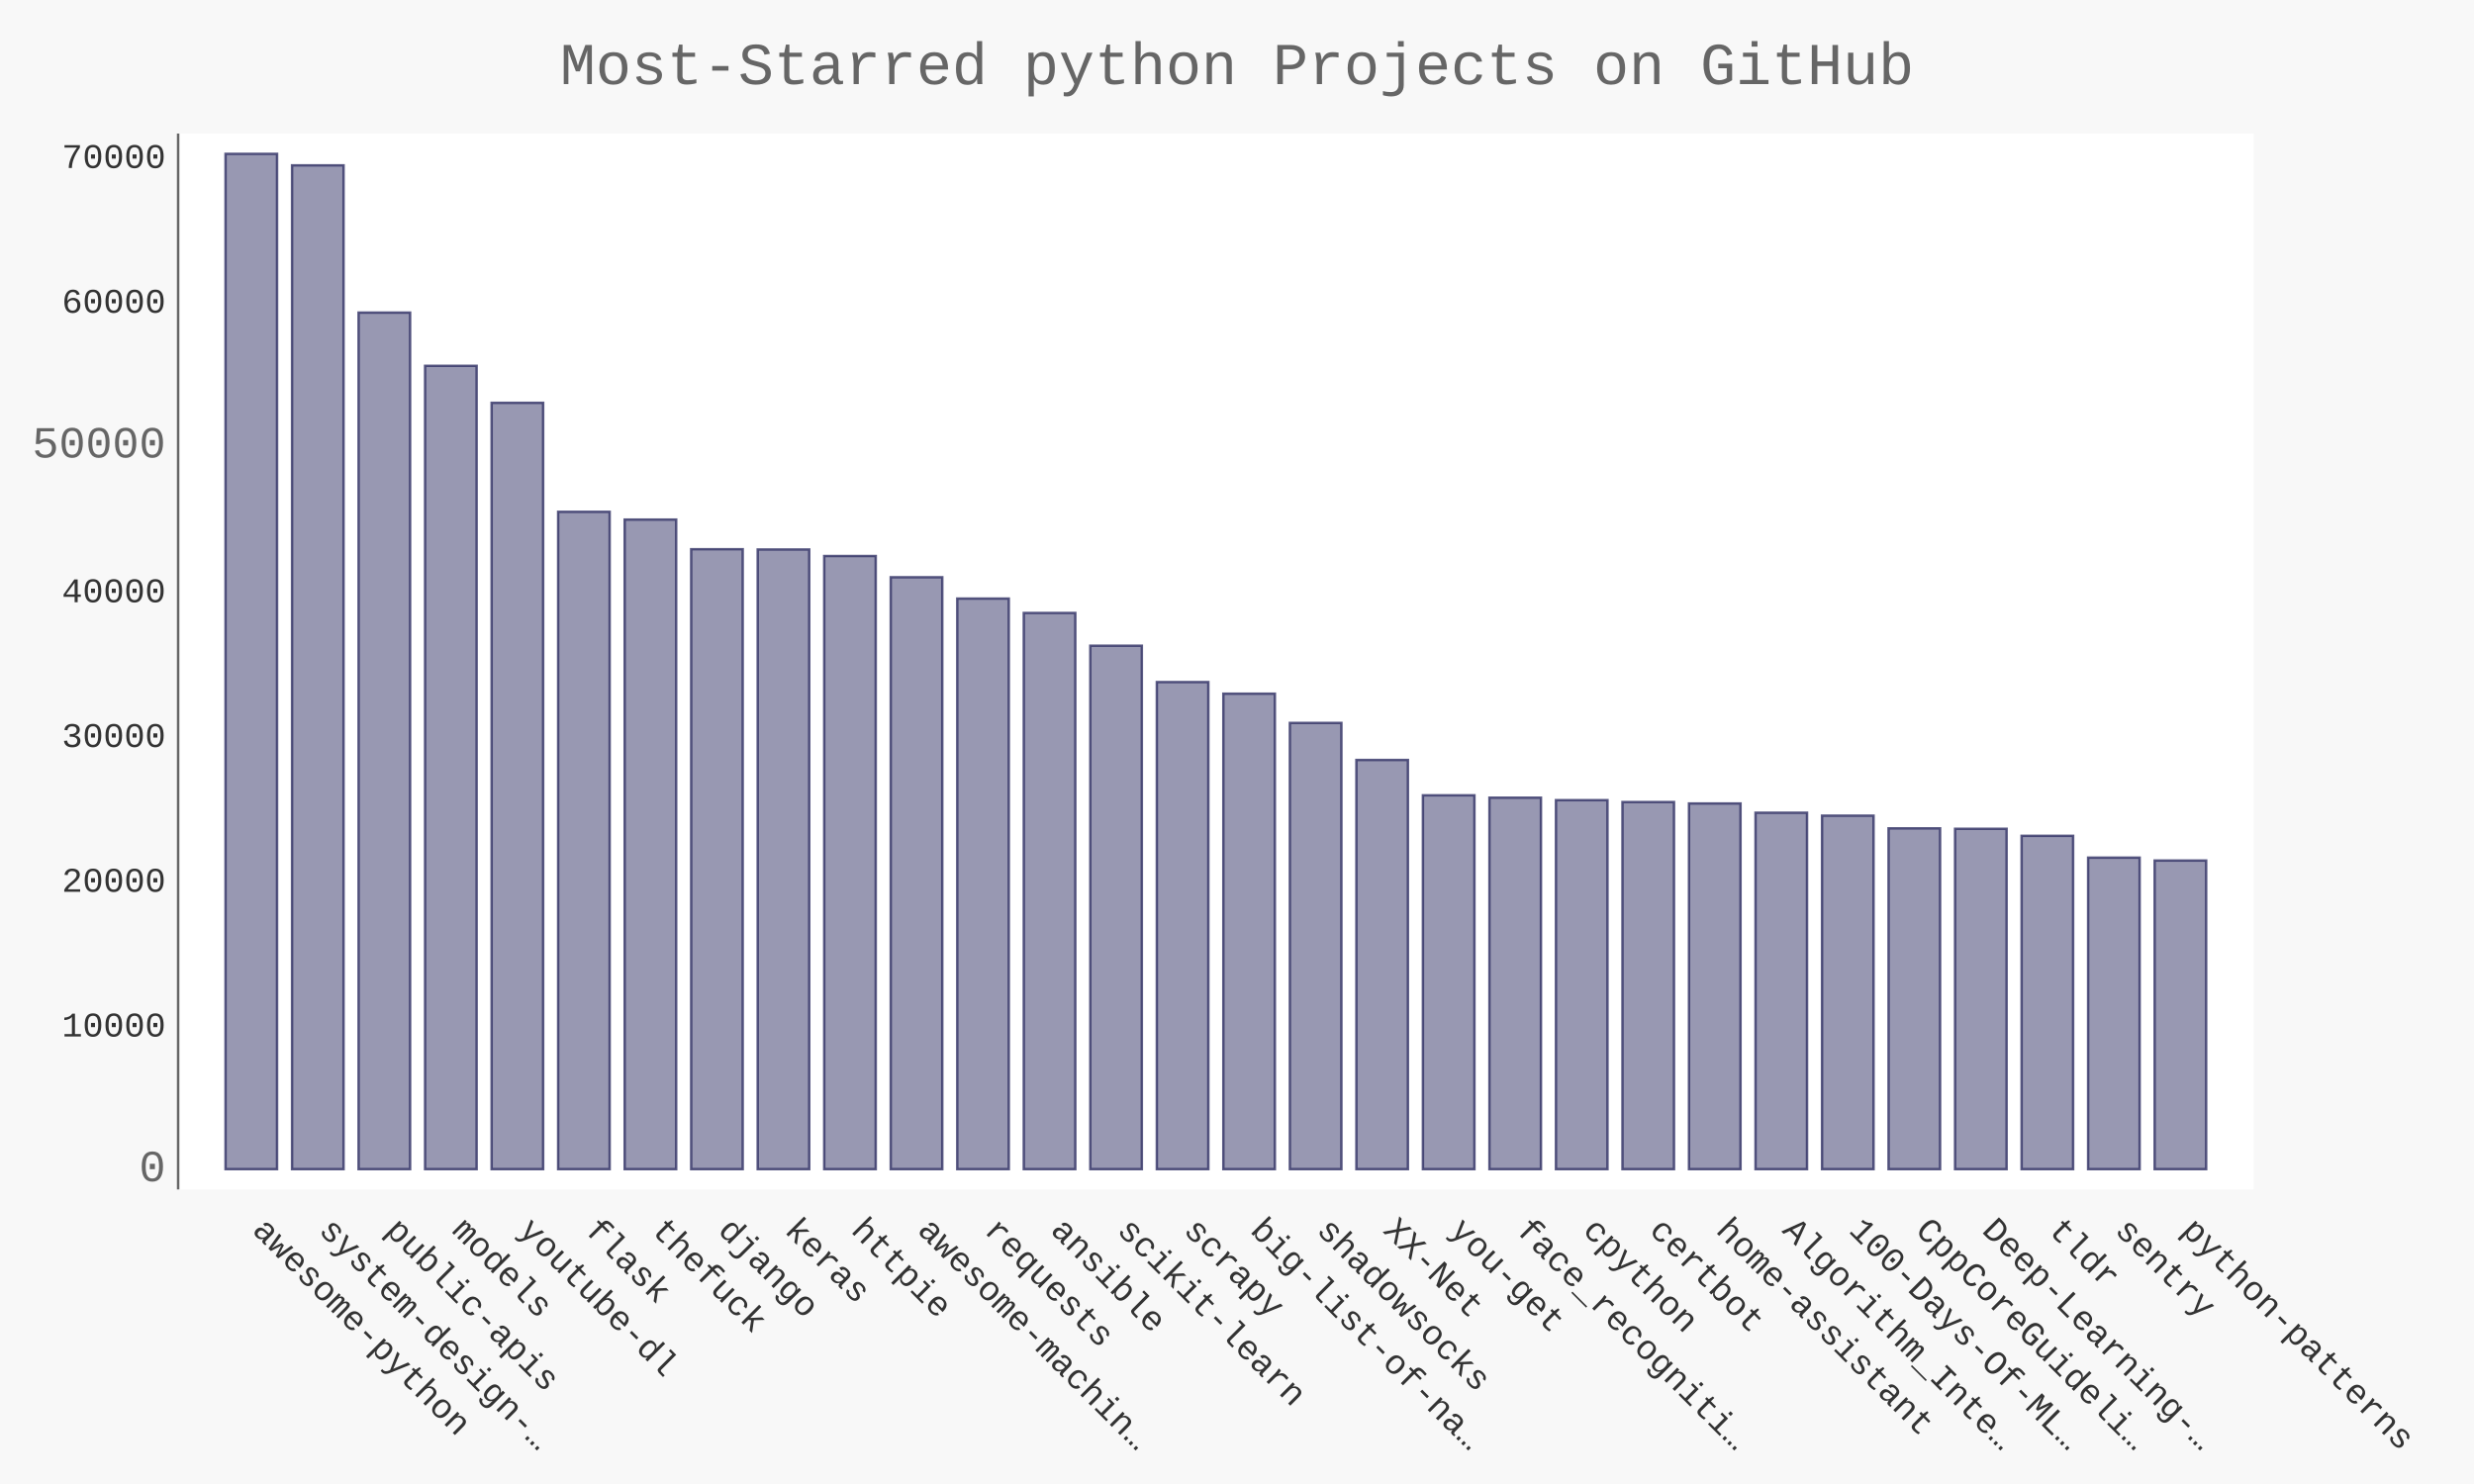
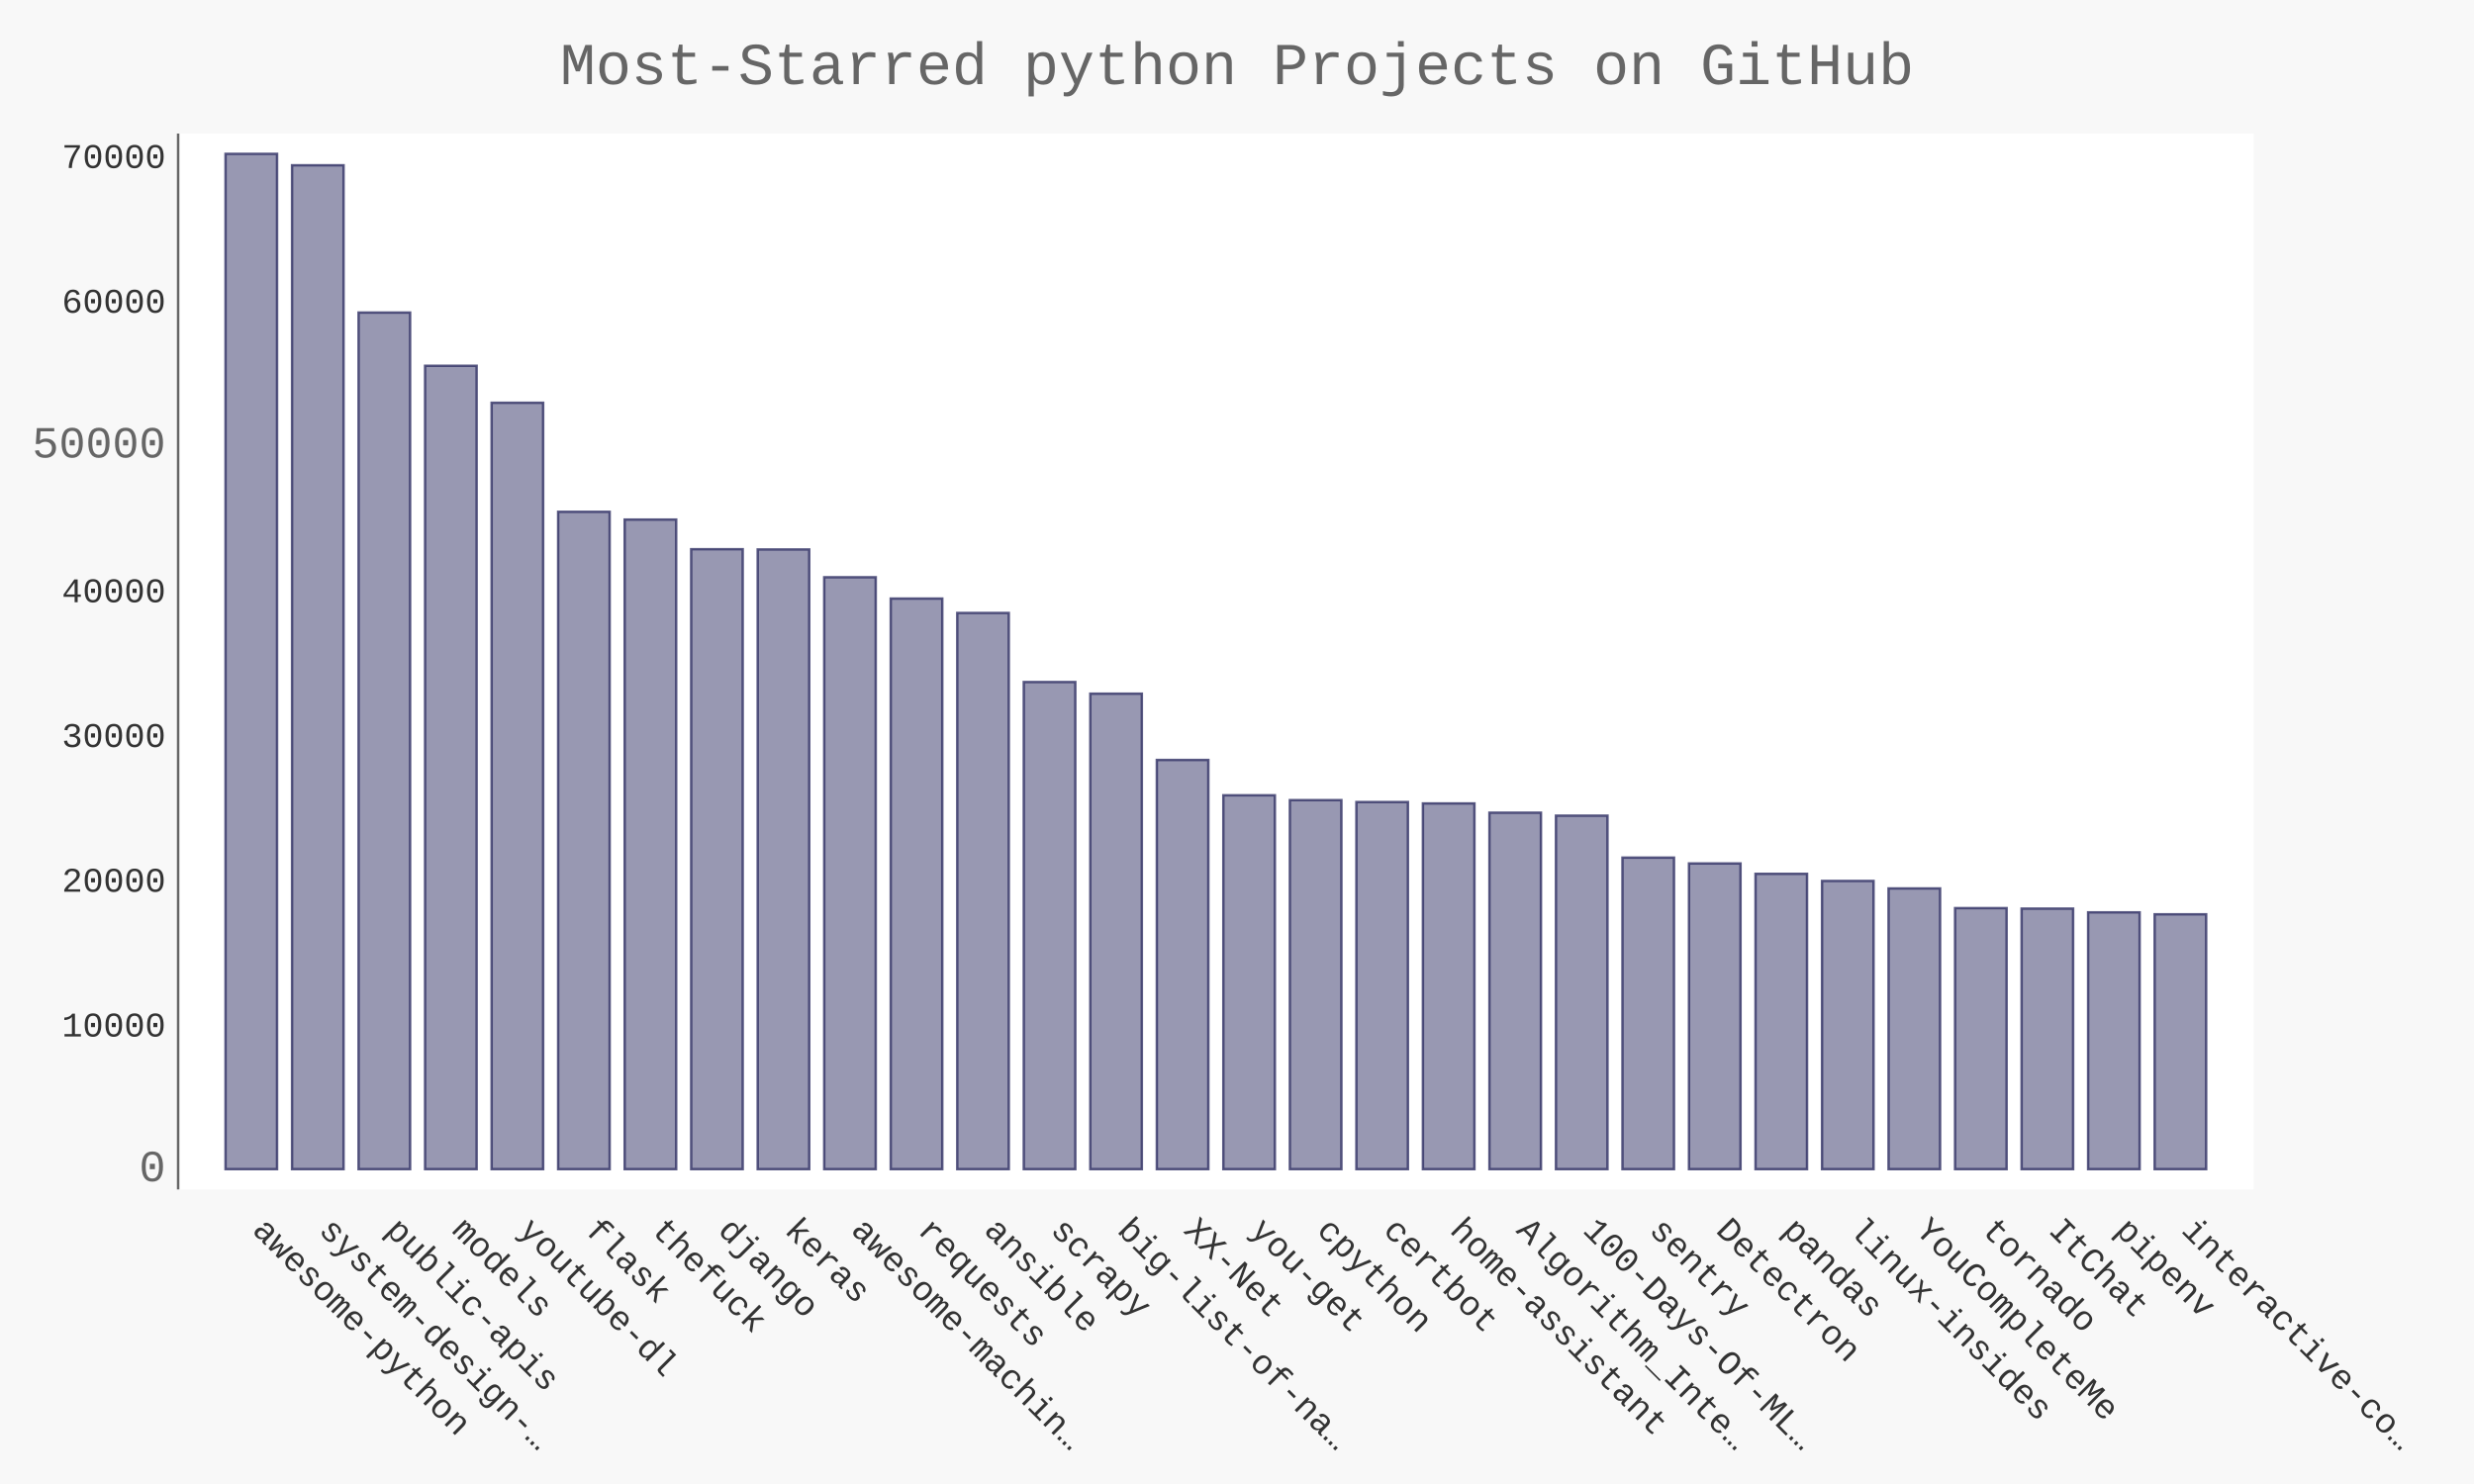
- <svg xmlns="http://www.w3.org/2000/svg" class="pygal-chart" id="chart-f33fff2e-543f-4e02-a38f-7f5b19c8307b" viewBox="0 0 1000 600">
+ <svg xmlns="http://www.w3.org/2000/svg" class="pygal-chart" id="chart-09a7b070-597c-4b47-9e4e-e8e16514f6d2" viewBox="0 0 1000 600">
  <defs>
-     <style type="text/css">#chart-f33fff2e-543f-4e02-a38f-7f5b19c8307b{-webkit-user-select:none;-webkit-font-smoothing:antialiased;font-family:Consolas,"Liberation Mono",Menlo,Courier,monospace}#chart-f33fff2e-543f-4e02-a38f-7f5b19c8307b .title{font-family:Consolas,"Liberation Mono",Menlo,Courier,monospace;font-size:24px}#chart-f33fff2e-543f-4e02-a38f-7f5b19c8307b .legends .legend text{font-family:Consolas,"Liberation Mono",Menlo,Courier,monospace;font-size:14px}#chart-f33fff2e-543f-4e02-a38f-7f5b19c8307b .axis text{font-family:Consolas,"Liberation Mono",Menlo,Courier,monospace;font-size:14px}#chart-f33fff2e-543f-4e02-a38f-7f5b19c8307b .axis text.major{font-family:Consolas,"Liberation Mono",Menlo,Courier,monospace;font-size:18px}#chart-f33fff2e-543f-4e02-a38f-7f5b19c8307b .text-overlay text.value{font-family:Consolas,"Liberation Mono",Menlo,Courier,monospace;font-size:16px}#chart-f33fff2e-543f-4e02-a38f-7f5b19c8307b .text-overlay text.label{font-family:Consolas,"Liberation Mono",Menlo,Courier,monospace;font-size:10px}#chart-f33fff2e-543f-4e02-a38f-7f5b19c8307b .tooltip{font-family:Consolas,"Liberation Mono",Menlo,Courier,monospace;font-size:14px}#chart-f33fff2e-543f-4e02-a38f-7f5b19c8307b text.no_data{font-family:Consolas,"Liberation Mono",Menlo,Courier,monospace;font-size:64px}
- #chart-f33fff2e-543f-4e02-a38f-7f5b19c8307b{background-color:#f8f8f8}#chart-f33fff2e-543f-4e02-a38f-7f5b19c8307b path,#chart-f33fff2e-543f-4e02-a38f-7f5b19c8307b line,#chart-f33fff2e-543f-4e02-a38f-7f5b19c8307b rect,#chart-f33fff2e-543f-4e02-a38f-7f5b19c8307b circle{-webkit-transition:250ms ease-in;-moz-transition:250ms ease-in;transition:250ms ease-in}#chart-f33fff2e-543f-4e02-a38f-7f5b19c8307b .graph &gt; .background{fill:#f8f8f8}#chart-f33fff2e-543f-4e02-a38f-7f5b19c8307b .plot &gt; .background{fill:#ffffff}#chart-f33fff2e-543f-4e02-a38f-7f5b19c8307b .graph{fill:#333}#chart-f33fff2e-543f-4e02-a38f-7f5b19c8307b text.no_data{fill:#666}#chart-f33fff2e-543f-4e02-a38f-7f5b19c8307b .title{fill:#666}#chart-f33fff2e-543f-4e02-a38f-7f5b19c8307b .legends .legend text{fill:#333}#chart-f33fff2e-543f-4e02-a38f-7f5b19c8307b .legends .legend:hover text{fill:#666}#chart-f33fff2e-543f-4e02-a38f-7f5b19c8307b .axis .line{stroke:#666}#chart-f33fff2e-543f-4e02-a38f-7f5b19c8307b .axis .guide.line{stroke:rgba(0,0,0,0.5)}#chart-f33fff2e-543f-4e02-a38f-7f5b19c8307b .axis .major.line{stroke:#333}#chart-f33fff2e-543f-4e02-a38f-7f5b19c8307b .axis text.major{fill:#666}#chart-f33fff2e-543f-4e02-a38f-7f5b19c8307b .axis.y .guides:hover .guide.line,#chart-f33fff2e-543f-4e02-a38f-7f5b19c8307b .line-graph .axis.x .guides:hover .guide.line,#chart-f33fff2e-543f-4e02-a38f-7f5b19c8307b .stackedline-graph .axis.x .guides:hover .guide.line,#chart-f33fff2e-543f-4e02-a38f-7f5b19c8307b .xy-graph .axis.x .guides:hover .guide.line{stroke:#666}#chart-f33fff2e-543f-4e02-a38f-7f5b19c8307b .axis .guides:hover text{fill:#666}#chart-f33fff2e-543f-4e02-a38f-7f5b19c8307b .reactive{fill-opacity:.5;stroke-opacity:.8}#chart-f33fff2e-543f-4e02-a38f-7f5b19c8307b .ci{stroke:#333}#chart-f33fff2e-543f-4e02-a38f-7f5b19c8307b .reactive.active,#chart-f33fff2e-543f-4e02-a38f-7f5b19c8307b .active .reactive{fill-opacity:.9;stroke-opacity:.9;stroke-width:4}#chart-f33fff2e-543f-4e02-a38f-7f5b19c8307b .ci .reactive.active{stroke-width:1.5}#chart-f33fff2e-543f-4e02-a38f-7f5b19c8307b .series text{fill:#666}#chart-f33fff2e-543f-4e02-a38f-7f5b19c8307b .tooltip rect{fill:#ffffff;stroke:#666;-webkit-transition:opacity 250ms ease-in;-moz-transition:opacity 250ms ease-in;transition:opacity 250ms ease-in}#chart-f33fff2e-543f-4e02-a38f-7f5b19c8307b .tooltip .label{fill:#333}#chart-f33fff2e-543f-4e02-a38f-7f5b19c8307b .tooltip .label{fill:#333}#chart-f33fff2e-543f-4e02-a38f-7f5b19c8307b .tooltip .legend{font-size:.8em;fill:rgba(0,0,0,0.5)}#chart-f33fff2e-543f-4e02-a38f-7f5b19c8307b .tooltip .x_label{font-size:.6em;fill:#666}#chart-f33fff2e-543f-4e02-a38f-7f5b19c8307b .tooltip .xlink{font-size:.5em;text-decoration:underline}#chart-f33fff2e-543f-4e02-a38f-7f5b19c8307b .tooltip .value{font-size:1.5em}#chart-f33fff2e-543f-4e02-a38f-7f5b19c8307b .bound{font-size:.5em}#chart-f33fff2e-543f-4e02-a38f-7f5b19c8307b .max-value{font-size:.75em;fill:rgba(0,0,0,0.5)}#chart-f33fff2e-543f-4e02-a38f-7f5b19c8307b .map-element{fill:#ffffff;stroke:rgba(0,0,0,0.5) !important}#chart-f33fff2e-543f-4e02-a38f-7f5b19c8307b .map-element .reactive{fill-opacity:inherit;stroke-opacity:inherit}#chart-f33fff2e-543f-4e02-a38f-7f5b19c8307b .color-0,#chart-f33fff2e-543f-4e02-a38f-7f5b19c8307b .color-0 a:visited{stroke:#333366;fill:#333366}#chart-f33fff2e-543f-4e02-a38f-7f5b19c8307b .text-overlay .color-0 text{fill:black}
- #chart-f33fff2e-543f-4e02-a38f-7f5b19c8307b text.no_data{text-anchor:middle}#chart-f33fff2e-543f-4e02-a38f-7f5b19c8307b .guide.line{fill:none}#chart-f33fff2e-543f-4e02-a38f-7f5b19c8307b .centered{text-anchor:middle}#chart-f33fff2e-543f-4e02-a38f-7f5b19c8307b .title{text-anchor:middle}#chart-f33fff2e-543f-4e02-a38f-7f5b19c8307b .legends .legend text{fill-opacity:1}#chart-f33fff2e-543f-4e02-a38f-7f5b19c8307b .axis.x text{text-anchor:middle}#chart-f33fff2e-543f-4e02-a38f-7f5b19c8307b .axis.x:not(.web) text[transform]{text-anchor:start}#chart-f33fff2e-543f-4e02-a38f-7f5b19c8307b .axis.x:not(.web) text[transform].backwards{text-anchor:end}#chart-f33fff2e-543f-4e02-a38f-7f5b19c8307b .axis.y text{text-anchor:end}#chart-f33fff2e-543f-4e02-a38f-7f5b19c8307b .axis.y text[transform].backwards{text-anchor:start}#chart-f33fff2e-543f-4e02-a38f-7f5b19c8307b .axis.y2 text{text-anchor:start}#chart-f33fff2e-543f-4e02-a38f-7f5b19c8307b .axis.y2 text[transform].backwards{text-anchor:end}#chart-f33fff2e-543f-4e02-a38f-7f5b19c8307b .axis .guide.line{stroke-dasharray:4,4}#chart-f33fff2e-543f-4e02-a38f-7f5b19c8307b .axis .major.guide.line{stroke-dasharray:6,6}#chart-f33fff2e-543f-4e02-a38f-7f5b19c8307b .horizontal .axis.y .guide.line,#chart-f33fff2e-543f-4e02-a38f-7f5b19c8307b .horizontal .axis.y2 .guide.line,#chart-f33fff2e-543f-4e02-a38f-7f5b19c8307b .vertical .axis.x .guide.line{opacity:0}#chart-f33fff2e-543f-4e02-a38f-7f5b19c8307b .horizontal .axis.always_show .guide.line,#chart-f33fff2e-543f-4e02-a38f-7f5b19c8307b .vertical .axis.always_show .guide.line{opacity:1 !important}#chart-f33fff2e-543f-4e02-a38f-7f5b19c8307b .axis.y .guides:hover .guide.line,#chart-f33fff2e-543f-4e02-a38f-7f5b19c8307b .axis.y2 .guides:hover .guide.line,#chart-f33fff2e-543f-4e02-a38f-7f5b19c8307b .axis.x .guides:hover .guide.line{opacity:1}#chart-f33fff2e-543f-4e02-a38f-7f5b19c8307b .axis .guides:hover text{opacity:1}#chart-f33fff2e-543f-4e02-a38f-7f5b19c8307b .nofill{fill:none}#chart-f33fff2e-543f-4e02-a38f-7f5b19c8307b .subtle-fill{fill-opacity:.2}#chart-f33fff2e-543f-4e02-a38f-7f5b19c8307b .dot{stroke-width:1px;fill-opacity:1}#chart-f33fff2e-543f-4e02-a38f-7f5b19c8307b .dot.active{stroke-width:5px}#chart-f33fff2e-543f-4e02-a38f-7f5b19c8307b .dot.negative{fill:transparent}#chart-f33fff2e-543f-4e02-a38f-7f5b19c8307b text,#chart-f33fff2e-543f-4e02-a38f-7f5b19c8307b tspan{stroke:none !important}#chart-f33fff2e-543f-4e02-a38f-7f5b19c8307b .series text.active{opacity:1}#chart-f33fff2e-543f-4e02-a38f-7f5b19c8307b .tooltip rect{fill-opacity:.95;stroke-width:.5}#chart-f33fff2e-543f-4e02-a38f-7f5b19c8307b .tooltip text{fill-opacity:1}#chart-f33fff2e-543f-4e02-a38f-7f5b19c8307b .showable{visibility:hidden}#chart-f33fff2e-543f-4e02-a38f-7f5b19c8307b .showable.shown{visibility:visible}#chart-f33fff2e-543f-4e02-a38f-7f5b19c8307b .gauge-background{fill:rgba(229,229,229,1);stroke:none}#chart-f33fff2e-543f-4e02-a38f-7f5b19c8307b .bg-lines{stroke:#f8f8f8;stroke-width:2px}</style>
+     <style type="text/css">#chart-09a7b070-597c-4b47-9e4e-e8e16514f6d2{-webkit-user-select:none;-webkit-font-smoothing:antialiased;font-family:Consolas,"Liberation Mono",Menlo,Courier,monospace}#chart-09a7b070-597c-4b47-9e4e-e8e16514f6d2 .title{font-family:Consolas,"Liberation Mono",Menlo,Courier,monospace;font-size:24px}#chart-09a7b070-597c-4b47-9e4e-e8e16514f6d2 .legends .legend text{font-family:Consolas,"Liberation Mono",Menlo,Courier,monospace;font-size:14px}#chart-09a7b070-597c-4b47-9e4e-e8e16514f6d2 .axis text{font-family:Consolas,"Liberation Mono",Menlo,Courier,monospace;font-size:14px}#chart-09a7b070-597c-4b47-9e4e-e8e16514f6d2 .axis text.major{font-family:Consolas,"Liberation Mono",Menlo,Courier,monospace;font-size:18px}#chart-09a7b070-597c-4b47-9e4e-e8e16514f6d2 .text-overlay text.value{font-family:Consolas,"Liberation Mono",Menlo,Courier,monospace;font-size:16px}#chart-09a7b070-597c-4b47-9e4e-e8e16514f6d2 .text-overlay text.label{font-family:Consolas,"Liberation Mono",Menlo,Courier,monospace;font-size:10px}#chart-09a7b070-597c-4b47-9e4e-e8e16514f6d2 .tooltip{font-family:Consolas,"Liberation Mono",Menlo,Courier,monospace;font-size:14px}#chart-09a7b070-597c-4b47-9e4e-e8e16514f6d2 text.no_data{font-family:Consolas,"Liberation Mono",Menlo,Courier,monospace;font-size:64px}
+ #chart-09a7b070-597c-4b47-9e4e-e8e16514f6d2{background-color:#f8f8f8}#chart-09a7b070-597c-4b47-9e4e-e8e16514f6d2 path,#chart-09a7b070-597c-4b47-9e4e-e8e16514f6d2 line,#chart-09a7b070-597c-4b47-9e4e-e8e16514f6d2 rect,#chart-09a7b070-597c-4b47-9e4e-e8e16514f6d2 circle{-webkit-transition:250ms ease-in;-moz-transition:250ms ease-in;transition:250ms ease-in}#chart-09a7b070-597c-4b47-9e4e-e8e16514f6d2 .graph &gt; .background{fill:#f8f8f8}#chart-09a7b070-597c-4b47-9e4e-e8e16514f6d2 .plot &gt; .background{fill:#ffffff}#chart-09a7b070-597c-4b47-9e4e-e8e16514f6d2 .graph{fill:#333}#chart-09a7b070-597c-4b47-9e4e-e8e16514f6d2 text.no_data{fill:#666}#chart-09a7b070-597c-4b47-9e4e-e8e16514f6d2 .title{fill:#666}#chart-09a7b070-597c-4b47-9e4e-e8e16514f6d2 .legends .legend text{fill:#333}#chart-09a7b070-597c-4b47-9e4e-e8e16514f6d2 .legends .legend:hover text{fill:#666}#chart-09a7b070-597c-4b47-9e4e-e8e16514f6d2 .axis .line{stroke:#666}#chart-09a7b070-597c-4b47-9e4e-e8e16514f6d2 .axis .guide.line{stroke:rgba(0,0,0,0.5)}#chart-09a7b070-597c-4b47-9e4e-e8e16514f6d2 .axis .major.line{stroke:#333}#chart-09a7b070-597c-4b47-9e4e-e8e16514f6d2 .axis text.major{fill:#666}#chart-09a7b070-597c-4b47-9e4e-e8e16514f6d2 .axis.y .guides:hover .guide.line,#chart-09a7b070-597c-4b47-9e4e-e8e16514f6d2 .line-graph .axis.x .guides:hover .guide.line,#chart-09a7b070-597c-4b47-9e4e-e8e16514f6d2 .stackedline-graph .axis.x .guides:hover .guide.line,#chart-09a7b070-597c-4b47-9e4e-e8e16514f6d2 .xy-graph .axis.x .guides:hover .guide.line{stroke:#666}#chart-09a7b070-597c-4b47-9e4e-e8e16514f6d2 .axis .guides:hover text{fill:#666}#chart-09a7b070-597c-4b47-9e4e-e8e16514f6d2 .reactive{fill-opacity:.5;stroke-opacity:.8}#chart-09a7b070-597c-4b47-9e4e-e8e16514f6d2 .ci{stroke:#333}#chart-09a7b070-597c-4b47-9e4e-e8e16514f6d2 .reactive.active,#chart-09a7b070-597c-4b47-9e4e-e8e16514f6d2 .active .reactive{fill-opacity:.9;stroke-opacity:.9;stroke-width:4}#chart-09a7b070-597c-4b47-9e4e-e8e16514f6d2 .ci .reactive.active{stroke-width:1.5}#chart-09a7b070-597c-4b47-9e4e-e8e16514f6d2 .series text{fill:#666}#chart-09a7b070-597c-4b47-9e4e-e8e16514f6d2 .tooltip rect{fill:#ffffff;stroke:#666;-webkit-transition:opacity 250ms ease-in;-moz-transition:opacity 250ms ease-in;transition:opacity 250ms ease-in}#chart-09a7b070-597c-4b47-9e4e-e8e16514f6d2 .tooltip .label{fill:#333}#chart-09a7b070-597c-4b47-9e4e-e8e16514f6d2 .tooltip .label{fill:#333}#chart-09a7b070-597c-4b47-9e4e-e8e16514f6d2 .tooltip .legend{font-size:.8em;fill:rgba(0,0,0,0.5)}#chart-09a7b070-597c-4b47-9e4e-e8e16514f6d2 .tooltip .x_label{font-size:.6em;fill:#666}#chart-09a7b070-597c-4b47-9e4e-e8e16514f6d2 .tooltip .xlink{font-size:.5em;text-decoration:underline}#chart-09a7b070-597c-4b47-9e4e-e8e16514f6d2 .tooltip .value{font-size:1.5em}#chart-09a7b070-597c-4b47-9e4e-e8e16514f6d2 .bound{font-size:.5em}#chart-09a7b070-597c-4b47-9e4e-e8e16514f6d2 .max-value{font-size:.75em;fill:rgba(0,0,0,0.5)}#chart-09a7b070-597c-4b47-9e4e-e8e16514f6d2 .map-element{fill:#ffffff;stroke:rgba(0,0,0,0.5) !important}#chart-09a7b070-597c-4b47-9e4e-e8e16514f6d2 .map-element .reactive{fill-opacity:inherit;stroke-opacity:inherit}#chart-09a7b070-597c-4b47-9e4e-e8e16514f6d2 .color-0,#chart-09a7b070-597c-4b47-9e4e-e8e16514f6d2 .color-0 a:visited{stroke:#333366;fill:#333366}#chart-09a7b070-597c-4b47-9e4e-e8e16514f6d2 .text-overlay .color-0 text{fill:black}
+ #chart-09a7b070-597c-4b47-9e4e-e8e16514f6d2 text.no_data{text-anchor:middle}#chart-09a7b070-597c-4b47-9e4e-e8e16514f6d2 .guide.line{fill:none}#chart-09a7b070-597c-4b47-9e4e-e8e16514f6d2 .centered{text-anchor:middle}#chart-09a7b070-597c-4b47-9e4e-e8e16514f6d2 .title{text-anchor:middle}#chart-09a7b070-597c-4b47-9e4e-e8e16514f6d2 .legends .legend text{fill-opacity:1}#chart-09a7b070-597c-4b47-9e4e-e8e16514f6d2 .axis.x text{text-anchor:middle}#chart-09a7b070-597c-4b47-9e4e-e8e16514f6d2 .axis.x:not(.web) text[transform]{text-anchor:start}#chart-09a7b070-597c-4b47-9e4e-e8e16514f6d2 .axis.x:not(.web) text[transform].backwards{text-anchor:end}#chart-09a7b070-597c-4b47-9e4e-e8e16514f6d2 .axis.y text{text-anchor:end}#chart-09a7b070-597c-4b47-9e4e-e8e16514f6d2 .axis.y text[transform].backwards{text-anchor:start}#chart-09a7b070-597c-4b47-9e4e-e8e16514f6d2 .axis.y2 text{text-anchor:start}#chart-09a7b070-597c-4b47-9e4e-e8e16514f6d2 .axis.y2 text[transform].backwards{text-anchor:end}#chart-09a7b070-597c-4b47-9e4e-e8e16514f6d2 .axis .guide.line{stroke-dasharray:4,4}#chart-09a7b070-597c-4b47-9e4e-e8e16514f6d2 .axis .major.guide.line{stroke-dasharray:6,6}#chart-09a7b070-597c-4b47-9e4e-e8e16514f6d2 .horizontal .axis.y .guide.line,#chart-09a7b070-597c-4b47-9e4e-e8e16514f6d2 .horizontal .axis.y2 .guide.line,#chart-09a7b070-597c-4b47-9e4e-e8e16514f6d2 .vertical .axis.x .guide.line{opacity:0}#chart-09a7b070-597c-4b47-9e4e-e8e16514f6d2 .horizontal .axis.always_show .guide.line,#chart-09a7b070-597c-4b47-9e4e-e8e16514f6d2 .vertical .axis.always_show .guide.line{opacity:1 !important}#chart-09a7b070-597c-4b47-9e4e-e8e16514f6d2 .axis.y .guides:hover .guide.line,#chart-09a7b070-597c-4b47-9e4e-e8e16514f6d2 .axis.y2 .guides:hover .guide.line,#chart-09a7b070-597c-4b47-9e4e-e8e16514f6d2 .axis.x .guides:hover .guide.line{opacity:1}#chart-09a7b070-597c-4b47-9e4e-e8e16514f6d2 .axis .guides:hover text{opacity:1}#chart-09a7b070-597c-4b47-9e4e-e8e16514f6d2 .nofill{fill:none}#chart-09a7b070-597c-4b47-9e4e-e8e16514f6d2 .subtle-fill{fill-opacity:.2}#chart-09a7b070-597c-4b47-9e4e-e8e16514f6d2 .dot{stroke-width:1px;fill-opacity:1}#chart-09a7b070-597c-4b47-9e4e-e8e16514f6d2 .dot.active{stroke-width:5px}#chart-09a7b070-597c-4b47-9e4e-e8e16514f6d2 .dot.negative{fill:transparent}#chart-09a7b070-597c-4b47-9e4e-e8e16514f6d2 text,#chart-09a7b070-597c-4b47-9e4e-e8e16514f6d2 tspan{stroke:none !important}#chart-09a7b070-597c-4b47-9e4e-e8e16514f6d2 .series text.active{opacity:1}#chart-09a7b070-597c-4b47-9e4e-e8e16514f6d2 .tooltip rect{fill-opacity:.95;stroke-width:.5}#chart-09a7b070-597c-4b47-9e4e-e8e16514f6d2 .tooltip text{fill-opacity:1}#chart-09a7b070-597c-4b47-9e4e-e8e16514f6d2 .showable{visibility:hidden}#chart-09a7b070-597c-4b47-9e4e-e8e16514f6d2 .showable.shown{visibility:visible}#chart-09a7b070-597c-4b47-9e4e-e8e16514f6d2 .gauge-background{fill:rgba(229,229,229,1);stroke:none}#chart-09a7b070-597c-4b47-9e4e-e8e16514f6d2 .bg-lines{stroke:#f8f8f8;stroke-width:2px}</style>
  </defs>
  <g class="graph bar-graph vertical">
    <rect class="background" height="600" width="1000" x="0" y="0" />
    <g class="plot" transform="translate(72, 54)">
      <rect class="background" height="426.905" width="838.905" x="0" y="0" />
      <g class="axis y">
        <g class="guides">
          <text class="major" x="-5" y="423.595">0</text>
        </g>
        <g class="guides">
          <text class="" x="-5" y="365.069">10000</text>
        </g>
        <g class="guides">
-           <text class="" x="-5" y="306.544">20000</text>
-         </g>
-         <g class="guides">
-           <text class="" x="-5" y="248.019">30000</text>
-         </g>
-         <g class="guides">
-           <text class="" x="-5" y="189.493">40000</text>
-         </g>
-         <g class="guides">
-           <text class="major" x="-5" y="130.968">50000</text>
-         </g>
-         <g class="guides">
-           <text class="" x="-5" y="72.443">60000</text>
-         </g>
-         <g class="guides">
-           <text class="" x="-5" y="13.917">70000</text>
+           <text class="" x="-5" y="306.542">20000</text>
+         </g>
+         <g class="guides">
+           <text class="" x="-5" y="248.016">30000</text>
+         </g>
+         <g class="guides">
+           <text class="" x="-5" y="189.49">40000</text>
+         </g>
+         <g class="guides">
+           <text class="major" x="-5" y="130.964">50000</text>
+         </g>
+         <g class="guides">
+           <text class="" x="-5" y="72.438">60000</text>
+         </g>
+         <g class="guides">
+           <text class="" x="-5" y="13.912">70000</text>
        </g>
      </g>
      <g class="axis x">
        <path class="line" d="M0 0 v426.905" />
        <g class="guides">
          <path class="guide line" d="M29.577 0 v426.905" />
          <text class="" transform="rotate(45 29.57676 443.9045)" x="29.577" y="443.905">awesome-python</text>
        </g>
        <g class="guides">
          <path class="guide line" d="M56.465 0 v426.905" />
          <text class="" transform="rotate(45 56.46473 443.9045)" x="56.465" y="443.905">system-design-…</text>
        </g>
        <g class="guides">
          <path class="guide line" d="M83.353 0 v426.905" />
          <text class="" transform="rotate(45 83.35269 443.9045)" x="83.353" y="443.905">public-apis</text>
        </g>
        <g class="guides">
          <path class="guide line" d="M110.241 0 v426.905" />
          <text class="" transform="rotate(45 110.2407 443.9045)" x="110.241" y="443.905">models</text>
        </g>
        <g class="guides">
          <path class="guide line" d="M137.129 0 v426.905" />
          <text class="" transform="rotate(45 137.1286 443.9045)" x="137.129" y="443.905">youtube-dl</text>
        </g>
        <g class="guides">
          <path class="guide line" d="M164.017 0 v426.905" />
          <text class="" transform="rotate(45 164.0166 443.9045)" x="164.017" y="443.905">flask</text>
        </g>
        <g class="guides">
          <path class="guide line" d="M190.905 0 v426.905" />
          <text class="" transform="rotate(45 190.9046 443.9045)" x="190.905" y="443.905">thefuck</text>
        </g>
        <g class="guides">
          <path class="guide line" d="M217.793 0 v426.905" />
          <text class="" transform="rotate(45 217.7925 443.9045)" x="217.793" y="443.905">django</text>
        </g>
        <g class="guides">
          <path class="guide line" d="M244.68 0 v426.905" />
          <text class="" transform="rotate(45 244.6805 443.9045)" x="244.68" y="443.905">keras</text>
        </g>
        <g class="guides">
          <path class="guide line" d="M271.568 0 v426.905" />
-           <text class="" transform="rotate(45 271.5685 443.9045)" x="271.568" y="443.905">httpie</text>
+           <text class="" transform="rotate(45 271.5685 443.9045)" x="271.568" y="443.905">awesome-machin…</text>
        </g>
        <g class="guides">
          <path class="guide line" d="M298.456 0 v426.905" />
-           <text class="" transform="rotate(45 298.4564 443.9045)" x="298.456" y="443.905">awesome-machin…</text>
+           <text class="" transform="rotate(45 298.4564 443.9045)" x="298.456" y="443.905">requests</text>
        </g>
        <g class="guides">
          <path class="guide line" d="M325.344 0 v426.905" />
-           <text class="" transform="rotate(45 325.3444 443.9045)" x="325.344" y="443.905">requests</text>
+           <text class="" transform="rotate(45 325.3444 443.9045)" x="325.344" y="443.905">ansible</text>
        </g>
        <g class="guides">
          <path class="guide line" d="M352.232 0 v426.905" />
-           <text class="" transform="rotate(45 352.2324 443.9045)" x="352.232" y="443.905">ansible</text>
+           <text class="" transform="rotate(45 352.2324 443.9045)" x="352.232" y="443.905">scrapy</text>
        </g>
        <g class="guides">
          <path class="guide line" d="M379.12 0 v426.905" />
-           <text class="" transform="rotate(45 379.1203 443.9045)" x="379.12" y="443.905">scikit-learn</text>
+           <text class="" transform="rotate(45 379.1203 443.9045)" x="379.12" y="443.905">big-list-of-na…</text>
        </g>
        <g class="guides">
          <path class="guide line" d="M406.008 0 v426.905" />
-           <text class="" transform="rotate(45 406.0083 443.9045)" x="406.008" y="443.905">scrapy</text>
+           <text class="" transform="rotate(45 406.0083 443.9045)" x="406.008" y="443.905">XX-Net</text>
        </g>
        <g class="guides">
          <path class="guide line" d="M432.896 0 v426.905" />
-           <text class="" transform="rotate(45 432.8963 443.9045)" x="432.896" y="443.905">big-list-of-na…</text>
+           <text class="" transform="rotate(45 432.8963 443.9045)" x="432.896" y="443.905">you-get</text>
        </g>
        <g class="guides">
          <path class="guide line" d="M459.784 0 v426.905" />
-           <text class="" transform="rotate(45 459.7842 443.9045)" x="459.784" y="443.905">shadowsocks</text>
+           <text class="" transform="rotate(45 459.7842 443.9045)" x="459.784" y="443.905">cpython</text>
        </g>
        <g class="guides">
          <path class="guide line" d="M486.672 0 v426.905" />
-           <text class="" transform="rotate(45 486.6722 443.9045)" x="486.672" y="443.905">XX-Net</text>
+           <text class="" transform="rotate(45 486.6722 443.9045)" x="486.672" y="443.905">certbot</text>
        </g>
        <g class="guides">
          <path class="guide line" d="M513.56 0 v426.905" />
-           <text class="" transform="rotate(45 513.5602 443.9045)" x="513.56" y="443.905">you-get</text>
+           <text class="" transform="rotate(45 513.5602 443.9045)" x="513.56" y="443.905">home-assistant</text>
        </g>
        <g class="guides">
          <path class="guide line" d="M540.448 0 v426.905" />
-           <text class="" transform="rotate(45 540.4481 443.9045)" x="540.448" y="443.905">face_recogniti…</text>
+           <text class="" transform="rotate(45 540.4481 443.9045)" x="540.448" y="443.905">Algorithm_Inte…</text>
        </g>
        <g class="guides">
          <path class="guide line" d="M567.336 0 v426.905" />
-           <text class="" transform="rotate(45 567.3361 443.9045)" x="567.336" y="443.905">cpython</text>
+           <text class="" transform="rotate(45 567.3361 443.9045)" x="567.336" y="443.905">100-Days-Of-ML…</text>
        </g>
        <g class="guides">
          <path class="guide line" d="M594.224 0 v426.905" />
-           <text class="" transform="rotate(45 594.2241 443.9045)" x="594.224" y="443.905">certbot</text>
+           <text class="" transform="rotate(45 594.2241 443.9045)" x="594.224" y="443.905">sentry</text>
        </g>
        <g class="guides">
          <path class="guide line" d="M621.112 0 v426.905" />
-           <text class="" transform="rotate(45 621.112 443.9045)" x="621.112" y="443.905">home-assistant</text>
+           <text class="" transform="rotate(45 621.112 443.9045)" x="621.112" y="443.905">Detectron</text>
        </g>
        <g class="guides">
          <path class="guide line" d="M648 0 v426.905" />
-           <text class="" transform="rotate(45 648 443.9045)" x="648" y="443.905">Algorithm_Inte…</text>
+           <text class="" transform="rotate(45 648 443.9045)" x="648" y="443.905">pandas</text>
        </g>
        <g class="guides">
          <path class="guide line" d="M674.888 0 v426.905" />
-           <text class="" transform="rotate(45 674.888 443.9045)" x="674.888" y="443.905">100-Days-Of-ML…</text>
+           <text class="" transform="rotate(45 674.888 443.9045)" x="674.888" y="443.905">linux-insides</text>
        </g>
        <g class="guides">
          <path class="guide line" d="M701.776 0 v426.905" />
-           <text class="" transform="rotate(45 701.7759 443.9045)" x="701.776" y="443.905">CppCoreGuideli…</text>
+           <text class="" transform="rotate(45 701.7759 443.9045)" x="701.776" y="443.905">YouCompleteMe</text>
        </g>
        <g class="guides">
          <path class="guide line" d="M728.664 0 v426.905" />
-           <text class="" transform="rotate(45 728.6639 443.9045)" x="728.664" y="443.905">Deep-Learning-…</text>
+           <text class="" transform="rotate(45 728.6639 443.9045)" x="728.664" y="443.905">tornado</text>
        </g>
        <g class="guides">
          <path class="guide line" d="M755.552 0 v426.905" />
-           <text class="" transform="rotate(45 755.5518 443.9045)" x="755.552" y="443.905">tldr</text>
+           <text class="" transform="rotate(45 755.5518 443.9045)" x="755.552" y="443.905">ItChat</text>
        </g>
        <g class="guides">
          <path class="guide line" d="M782.44 0 v426.905" />
-           <text class="" transform="rotate(45 782.4398 443.9045)" x="782.44" y="443.905">sentry</text>
+           <text class="" transform="rotate(45 782.4398 443.9045)" x="782.44" y="443.905">pipenv</text>
        </g>
        <g class="guides">
          <path class="guide line" d="M809.328 0 v426.905" />
-           <text class="" transform="rotate(45 809.3278 443.9045)" x="809.328" y="443.905">python-patterns</text>
+           <text class="" transform="rotate(45 809.3278 443.9045)" x="809.328" y="443.905">interactive-co…</text>
        </g>
      </g>
      <g class="series serie-0 color-0">
        <g class="bars">
          <g class="bar">
            <rect class="rect reactive tooltip-trigger" height="410.485" rx="0" ry="0" width="20.822" x="19.166" y="8.21" />
          </g>
          <g class="bar">
-             <rect class="rect reactive tooltip-trigger" height="405.844" rx="0" ry="0" width="20.822" x="46.054" y="12.851" />
-           </g>
-           <g class="bar">
-             <rect class="rect reactive tooltip-trigger" height="346.306" rx="0" ry="0" width="20.822" x="72.942" y="72.389" />
-           </g>
-           <g class="bar">
-             <rect class="rect reactive tooltip-trigger" height="324.786" rx="0" ry="0" width="20.822" x="99.83" y="93.908" />
-           </g>
-           <g class="bar">
-             <rect class="rect reactive tooltip-trigger" height="309.827" rx="0" ry="0" width="20.822" x="126.718" y="108.867" />
-           </g>
-           <g class="bar">
-             <rect class="rect reactive tooltip-trigger" height="265.758" rx="0" ry="0" width="20.822" x="153.606" y="152.937" />
-           </g>
-           <g class="bar">
-             <rect class="rect reactive tooltip-trigger" height="262.621" rx="0" ry="0" width="20.822" x="180.494" y="156.074" />
-           </g>
-           <g class="bar">
-             <rect class="rect reactive tooltip-trigger" height="250.641" rx="0" ry="0" width="20.822" x="207.382" y="168.054" />
-           </g>
-           <g class="bar">
-             <rect class="rect reactive tooltip-trigger" height="250.524" rx="0" ry="0" width="20.822" x="234.269" y="168.171" />
-           </g>
-           <g class="bar">
-             <rect class="rect reactive tooltip-trigger" height="247.89" rx="0" ry="0" width="20.822" x="261.157" y="170.805" />
-           </g>
-           <g class="bar">
-             <rect class="rect reactive tooltip-trigger" height="239.304" rx="0" ry="0" width="20.822" x="288.045" y="179.391" />
-           </g>
-           <g class="bar">
-             <rect class="rect reactive tooltip-trigger" height="230.684" rx="0" ry="0" width="20.822" x="314.933" y="188.011" />
-           </g>
-           <g class="bar">
-             <rect class="rect reactive tooltip-trigger" height="224.86" rx="0" ry="0" width="20.822" x="341.821" y="193.835" />
-           </g>
-           <g class="bar">
-             <rect class="rect reactive tooltip-trigger" height="211.622" rx="0" ry="0" width="20.822" x="368.709" y="207.073" />
-           </g>
-           <g class="bar">
-             <rect class="rect reactive tooltip-trigger" height="196.92" rx="0" ry="0" width="20.822" x="395.597" y="221.775" />
-           </g>
-           <g class="bar">
-             <rect class="rect reactive tooltip-trigger" height="192.227" rx="0" ry="0" width="20.822" x="422.485" y="226.468" />
-           </g>
-           <g class="bar">
-             <rect class="rect reactive tooltip-trigger" height="180.404" rx="0" ry="0" width="20.822" x="449.373" y="238.29" />
-           </g>
-           <g class="bar">
-             <rect class="rect reactive tooltip-trigger" height="165.428" rx="0" ry="0" width="20.822" x="476.261" y="253.267" />
-           </g>
-           <g class="bar">
-             <rect class="rect reactive tooltip-trigger" height="151.142" rx="0" ry="0" width="20.822" x="503.149" y="267.553" />
-           </g>
-           <g class="bar">
-             <rect class="rect reactive tooltip-trigger" height="150.176" rx="0" ry="0" width="20.822" x="530.037" y="268.519" />
-           </g>
-           <g class="bar">
-             <rect class="rect reactive tooltip-trigger" height="149.181" rx="0" ry="0" width="20.822" x="556.925" y="269.514" />
-           </g>
-           <g class="bar">
-             <rect class="rect reactive tooltip-trigger" height="148.414" rx="0" ry="0" width="20.822" x="583.813" y="270.28" />
-           </g>
-           <g class="bar">
-             <rect class="rect reactive tooltip-trigger" height="147.841" rx="0" ry="0" width="20.822" x="610.701" y="270.854" />
-           </g>
-           <g class="bar">
-             <rect class="rect reactive tooltip-trigger" height="144.095" rx="0" ry="0" width="20.822" x="637.589" y="274.6" />
-           </g>
-           <g class="bar">
-             <rect class="rect reactive tooltip-trigger" height="142.907" rx="0" ry="0" width="20.822" x="664.477" y="275.788" />
-           </g>
-           <g class="bar">
-             <rect class="rect reactive tooltip-trigger" height="137.78" rx="0" ry="0" width="20.822" x="691.365" y="280.914" />
-           </g>
-           <g class="bar">
-             <rect class="rect reactive tooltip-trigger" height="137.605" rx="0" ry="0" width="20.822" x="718.253" y="281.09" />
-           </g>
-           <g class="bar">
-             <rect class="rect reactive tooltip-trigger" height="134.76" rx="0" ry="0" width="20.822" x="745.141" y="283.934" />
-           </g>
-           <g class="bar">
-             <rect class="rect reactive tooltip-trigger" height="125.941" rx="0" ry="0" width="20.822" x="772.029" y="292.754" />
-           </g>
-           <g class="bar">
-             <rect class="rect reactive tooltip-trigger" height="124.764" rx="0" ry="0" width="20.822" x="798.917" y="293.93" />
+             <rect class="rect reactive tooltip-trigger" height="405.867" rx="0" ry="0" width="20.822" x="46.054" y="12.827" />
+           </g>
+           <g class="bar">
+             <rect class="rect reactive tooltip-trigger" height="346.323" rx="0" ry="0" width="20.822" x="72.942" y="72.372" />
+           </g>
+           <g class="bar">
+             <rect class="rect reactive tooltip-trigger" height="324.803" rx="0" ry="0" width="20.822" x="99.83" y="93.892" />
+           </g>
+           <g class="bar">
+             <rect class="rect reactive tooltip-trigger" height="309.849" rx="0" ry="0" width="20.822" x="126.718" y="108.845" />
+           </g>
+           <g class="bar">
+             <rect class="rect reactive tooltip-trigger" height="265.762" rx="0" ry="0" width="20.822" x="153.606" y="152.933" />
+           </g>
+           <g class="bar">
+             <rect class="rect reactive tooltip-trigger" height="262.625" rx="0" ry="0" width="20.822" x="180.494" y="156.07" />
+           </g>
+           <g class="bar">
+             <rect class="rect reactive tooltip-trigger" height="250.644" rx="0" ry="0" width="20.822" x="207.382" y="168.051" />
+           </g>
+           <g class="bar">
+             <rect class="rect reactive tooltip-trigger" height="250.539" rx="0" ry="0" width="20.822" x="234.269" y="168.156" />
+           </g>
+           <g class="bar">
+             <rect class="rect reactive tooltip-trigger" height="239.302" rx="0" ry="0" width="20.822" x="261.157" y="179.393" />
+           </g>
+           <g class="bar">
+             <rect class="rect reactive tooltip-trigger" height="230.687" rx="0" ry="0" width="20.822" x="288.045" y="188.008" />
+           </g>
+           <g class="bar">
+             <rect class="rect reactive tooltip-trigger" height="224.863" rx="0" ry="0" width="20.822" x="314.933" y="193.831" />
+           </g>
+           <g class="bar">
+             <rect class="rect reactive tooltip-trigger" height="196.935" rx="0" ry="0" width="20.822" x="341.821" y="221.76" />
+           </g>
+           <g class="bar">
+             <rect class="rect reactive tooltip-trigger" height="192.229" rx="0" ry="0" width="20.822" x="368.709" y="226.466" />
+           </g>
+           <g class="bar">
+             <rect class="rect reactive tooltip-trigger" height="165.43" rx="0" ry="0" width="20.822" x="395.597" y="253.265" />
+           </g>
+           <g class="bar">
+             <rect class="rect reactive tooltip-trigger" height="151.15" rx="0" ry="0" width="20.822" x="422.485" y="267.545" />
+           </g>
+           <g class="bar">
+             <rect class="rect reactive tooltip-trigger" height="149.189" rx="0" ry="0" width="20.822" x="449.373" y="269.506" />
+           </g>
+           <g class="bar">
+             <rect class="rect reactive tooltip-trigger" height="148.417" rx="0" ry="0" width="20.822" x="476.261" y="270.278" />
+           </g>
+           <g class="bar">
+             <rect class="rect reactive tooltip-trigger" height="147.861" rx="0" ry="0" width="20.822" x="503.149" y="270.834" />
+           </g>
+           <g class="bar">
+             <rect class="rect reactive tooltip-trigger" height="144.109" rx="0" ry="0" width="20.822" x="530.037" y="274.586" />
+           </g>
+           <g class="bar">
+             <rect class="rect reactive tooltip-trigger" height="142.909" rx="0" ry="0" width="20.822" x="556.925" y="275.786" />
+           </g>
+           <g class="bar">
+             <rect class="rect reactive tooltip-trigger" height="125.943" rx="0" ry="0" width="20.822" x="583.813" y="292.752" />
+           </g>
+           <g class="bar">
+             <rect class="rect reactive tooltip-trigger" height="123.584" rx="0" ry="0" width="20.822" x="610.701" y="295.111" />
+           </g>
+           <g class="bar">
+             <rect class="rect reactive tooltip-trigger" height="119.393" rx="0" ry="0" width="20.822" x="637.589" y="299.301" />
+           </g>
+           <g class="bar">
+             <rect class="rect reactive tooltip-trigger" height="116.514" rx="0" ry="0" width="20.822" x="664.477" y="302.181" />
+           </g>
+           <g class="bar">
+             <rect class="rect reactive tooltip-trigger" height="113.494" rx="0" ry="0" width="20.822" x="691.365" y="305.201" />
+           </g>
+           <g class="bar">
+             <rect class="rect reactive tooltip-trigger" height="105.529" rx="0" ry="0" width="20.822" x="718.253" y="313.166" />
+           </g>
+           <g class="bar">
+             <rect class="rect reactive tooltip-trigger" height="105.324" rx="0" ry="0" width="20.822" x="745.141" y="313.371" />
+           </g>
+           <g class="bar">
+             <rect class="rect reactive tooltip-trigger" height="103.82" rx="0" ry="0" width="20.822" x="772.029" y="314.875" />
+           </g>
+           <g class="bar">
+             <rect class="rect reactive tooltip-trigger" height="103.03" rx="0" ry="0" width="20.822" x="798.917" y="315.665" />
          </g>
        </g>
      </g>
    </g>
    <g class="titles">
      <text class="title plot_title" x="500.0" y="34">Most-Starred python Projects on GitHub</text>
    </g>
    <g class="plot overlay" transform="translate(72, 54)">
      <g class="series serie-0 color-0" />
    </g>
    <g class="plot text-overlay" transform="translate(72, 54)">
      <g class="series serie-0 color-0" />
    </g>
    <g class="plot tooltip-overlay" transform="translate(72, 54)">
      <g class="tooltip" style="opacity: 0" transform="translate(0 0)">
        <rect class="tooltip-box" height="0" rx="0" ry="0" width="0" />
        <g class="text" />
      </g>
    </g>
  </g>
</svg>
